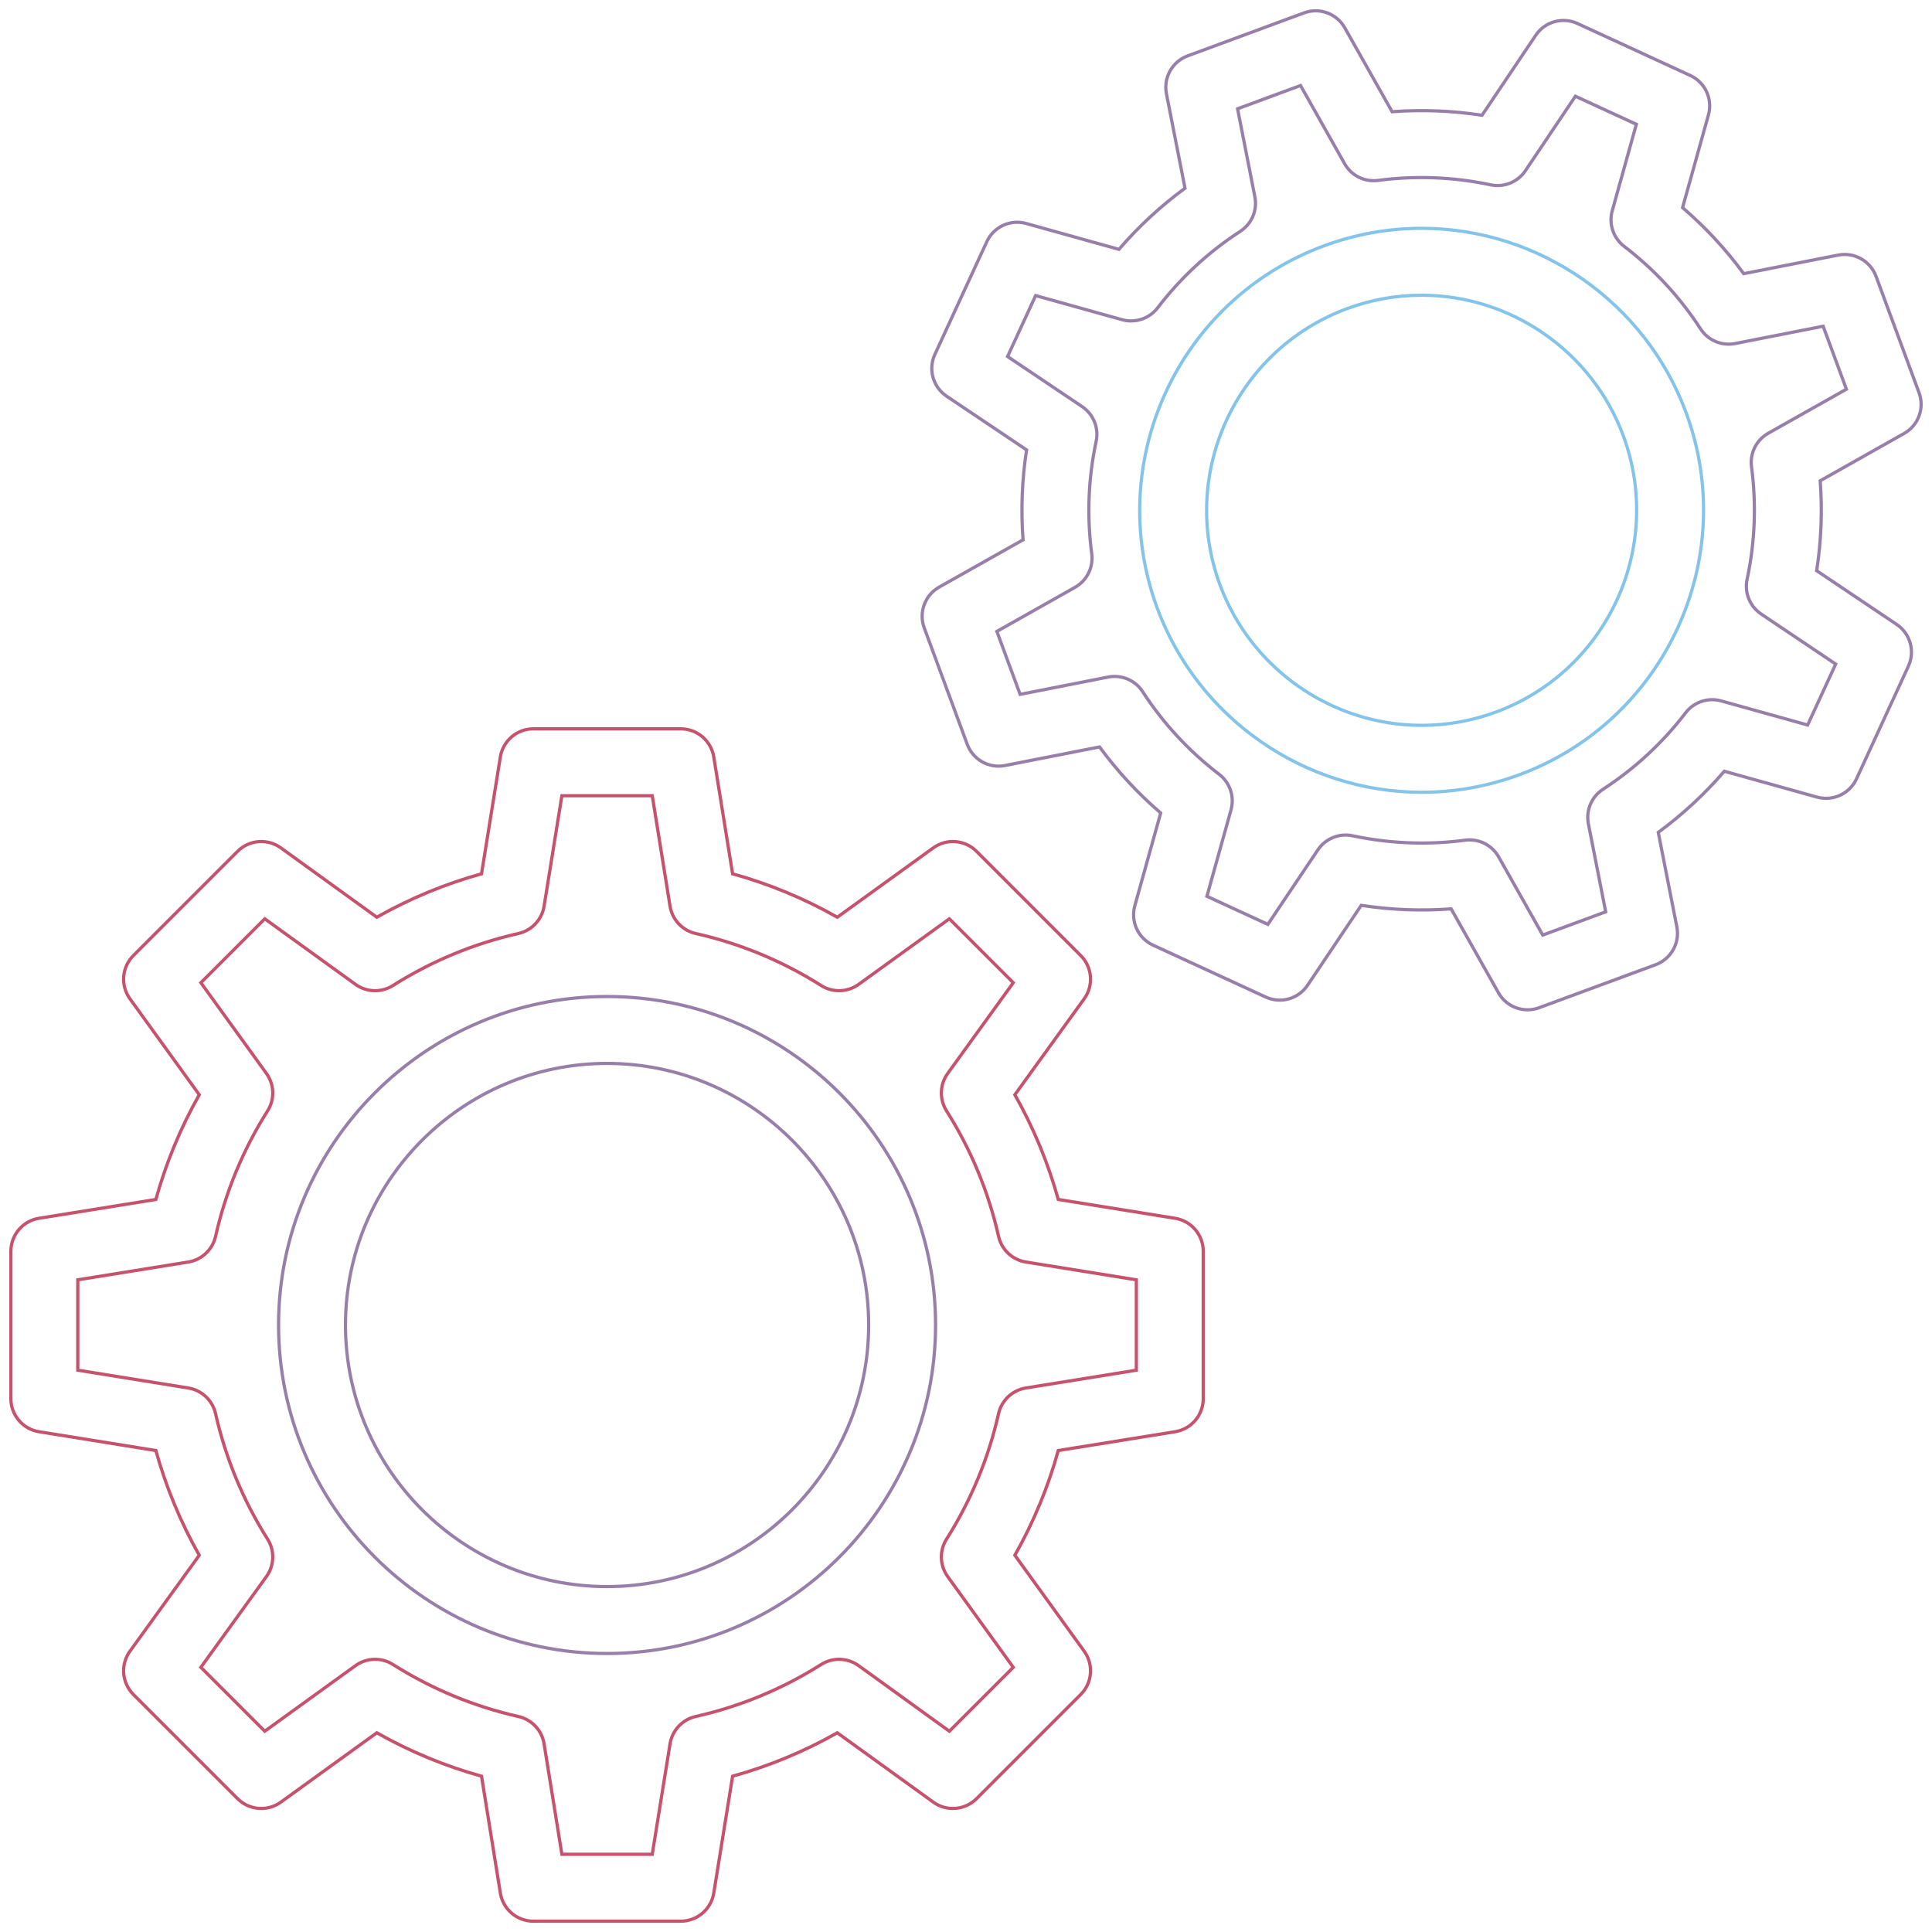
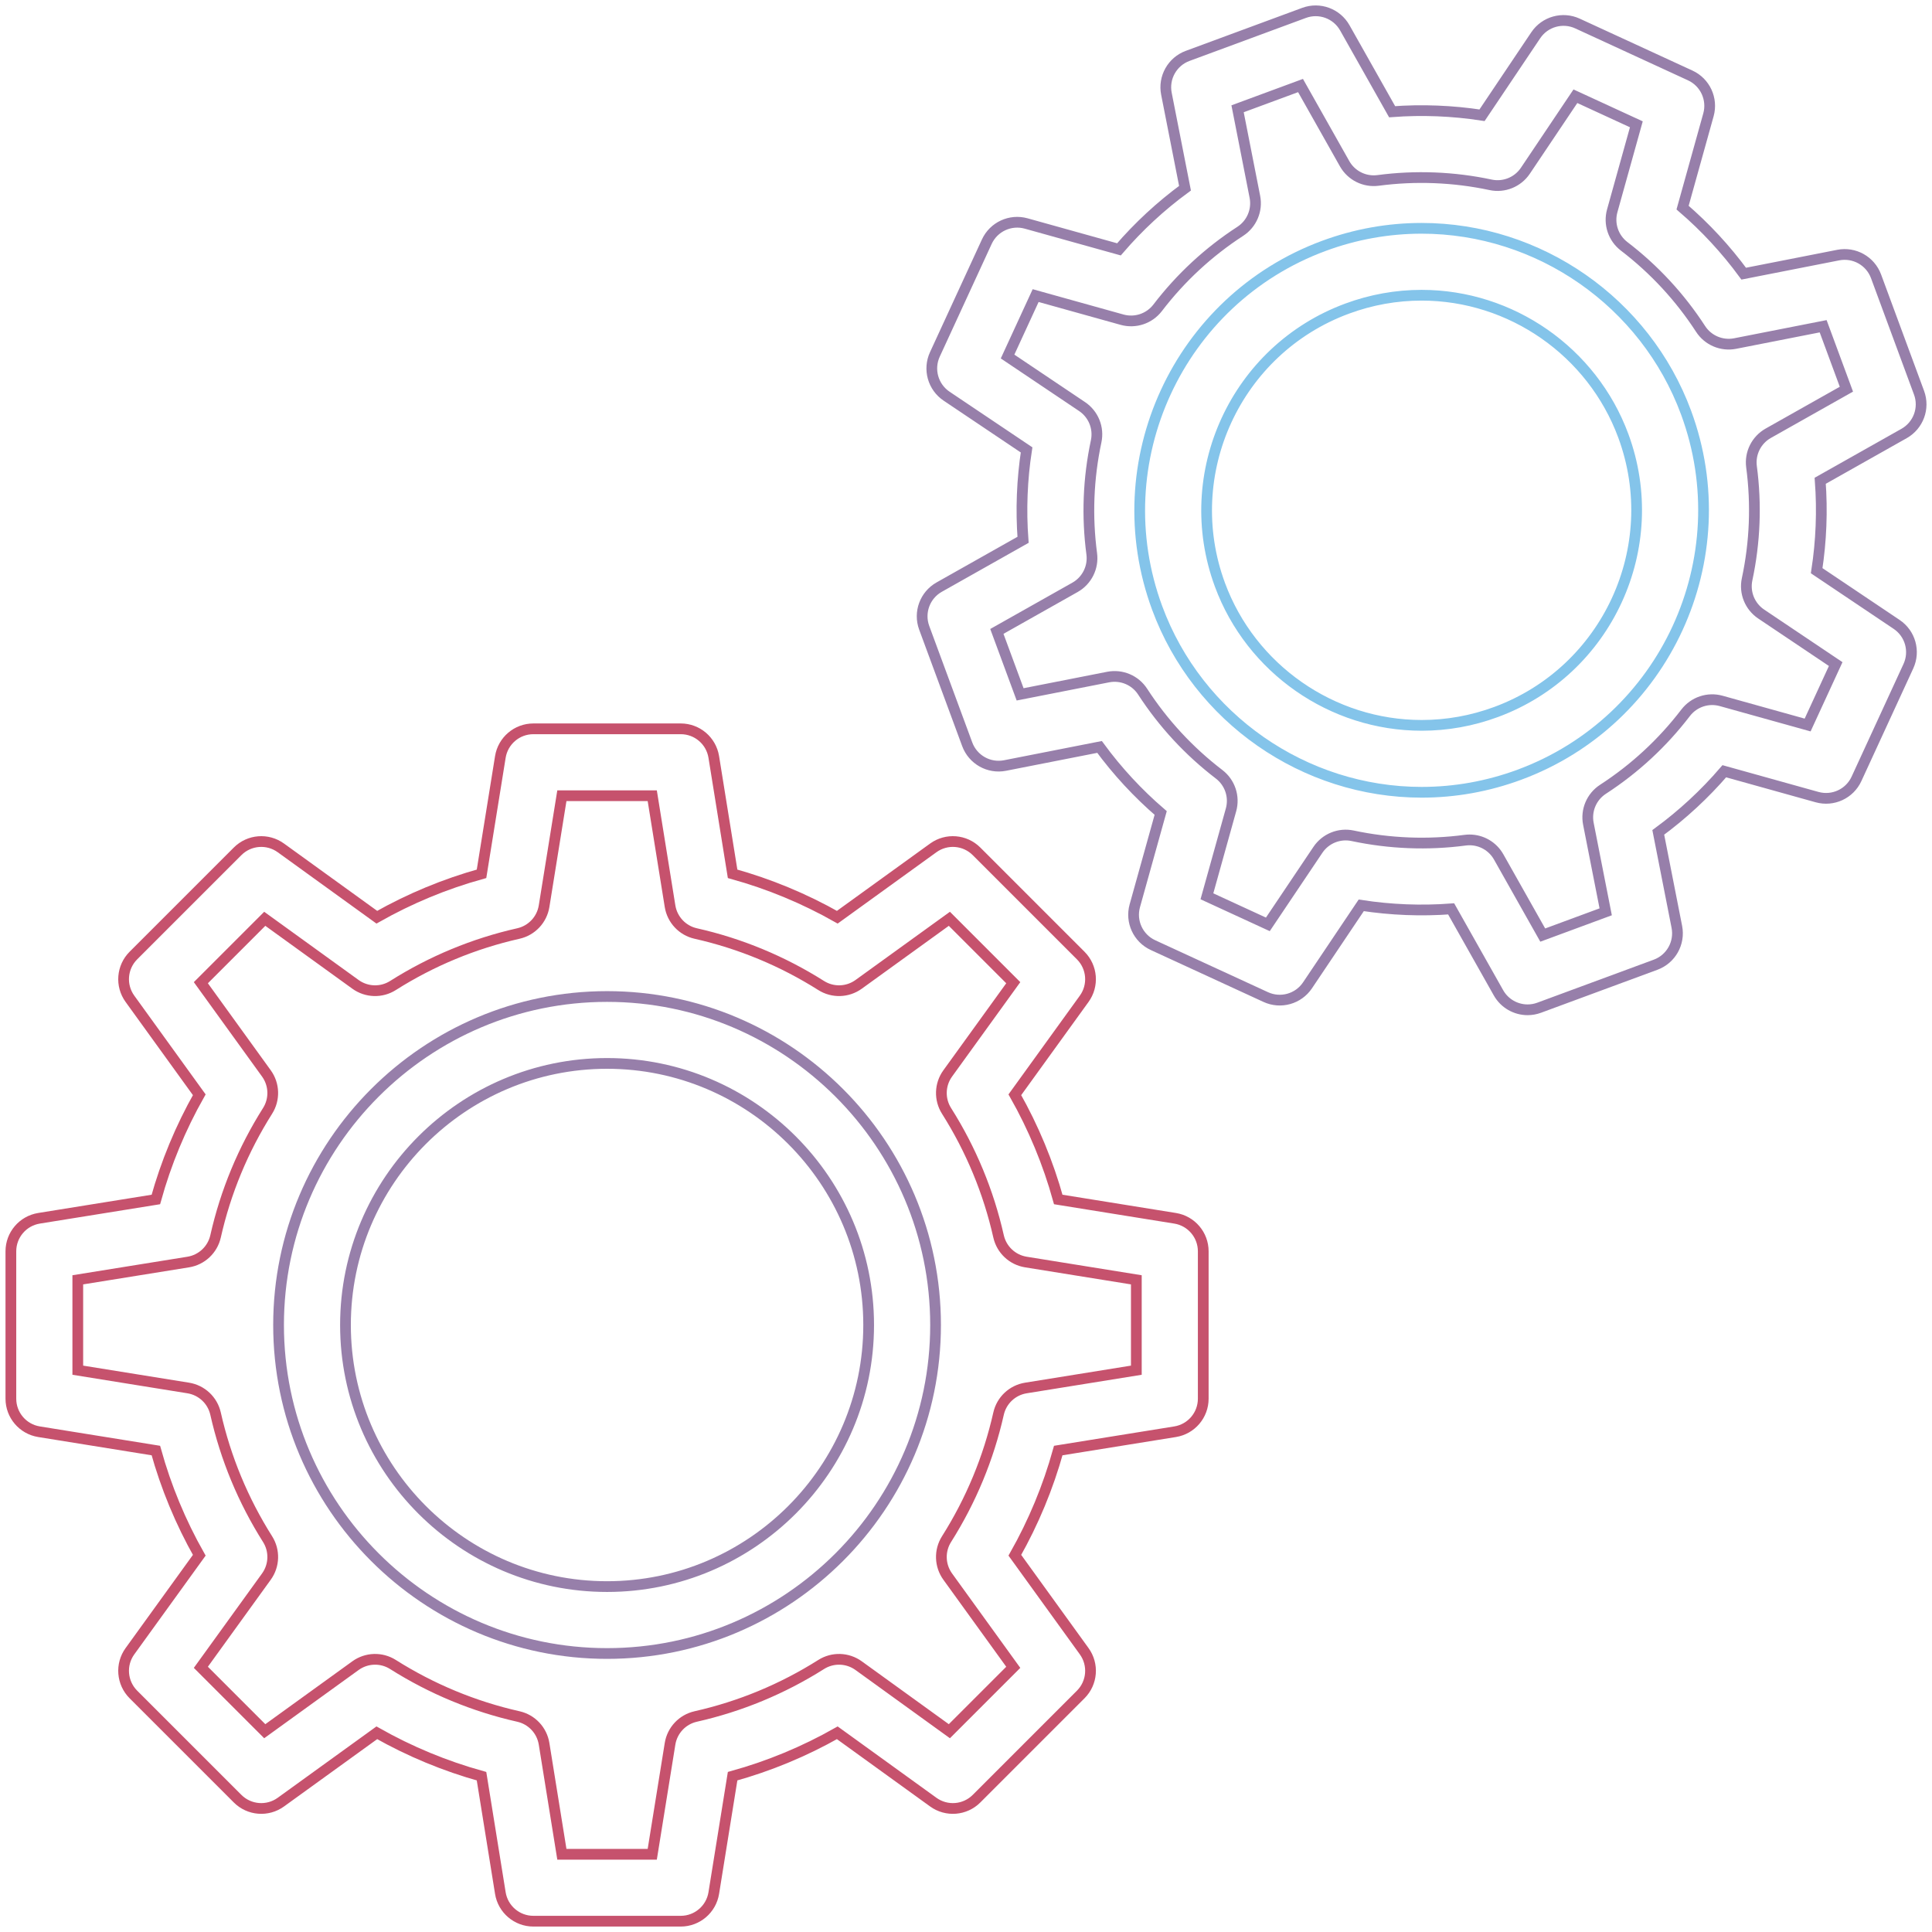
<svg xmlns="http://www.w3.org/2000/svg" version="1.1" id="GEARS" viewBox="0 0 1800 1800" enable-background="new 0 0 1800 1800" xml:space="preserve">
-   <g style="fill: none; stroke:#977faa; stroke-width:3px;">
-     <path data-start="0" data-duration="300" d="M1094.819,1135.051l-108.863-17.528c-9.449-34.07-22.999-66.744-40.445-97.562l64.601-89.408   c8.963-12.402,7.593-29.477-3.227-40.295l-97.074-97.083c-10.828-10.832-27.9-12.188-40.297-3.227l-89.409,64.601   c-30.817-17.446-63.496-30.991-97.557-40.44L665.01,705.239c-2.435-15.106-15.472-26.212-30.774-26.212H496.934   c-15.302,0-28.339,11.105-30.774,26.212l-17.535,108.864c-34.057,9.449-66.731,22.995-97.555,40.445l-89.409-64.601   c-12.399-8.958-29.474-7.597-40.295,3.222l-97.083,97.083c-10.819,10.823-12.187,27.897-3.225,40.3l64.599,89.408   c-17.448,30.826-30.994,63.5-40.443,97.562l-108.866,17.528c-15.106,2.436-26.214,15.472-26.214,30.774v137.306   c0,15.303,11.106,28.339,26.212,30.774l108.868,17.533c9.454,34.062,22.997,66.735,40.443,97.557l-64.599,89.409   c-8.962,12.401-7.595,29.474,3.225,40.297l97.083,97.083c10.819,10.819,27.892,12.181,40.295,3.223l89.409-64.605   c30.822,17.446,63.496,30.992,97.555,40.445l17.535,108.867c2.433,15.107,15.472,26.213,30.774,26.213h137.302   c15.302,0,28.339-11.105,30.774-26.213l17.537-108.871c34.062-9.449,66.736-22.995,97.549-40.437l89.417,64.601   c12.402,8.962,29.478,7.601,40.297-3.223l97.083-97.079c10.819-10.823,12.185-27.895,3.222-40.297l-64.604-89.413   c17.446-30.813,30.991-63.487,40.445-97.557l108.868-17.533c15.105-2.436,26.212-15.472,26.212-30.774v-137.306   C1121.036,1150.522,1109.926,1137.486,1094.819,1135.051z M1058.697,1276.58l-102.915,16.576   c-12.571,2.026-22.647,11.492-25.447,23.916c-9.362,41.506-25.665,80.833-48.459,116.882c-6.806,10.767-6.375,24.591,1.083,34.914   l61.078,84.529l-59.535,59.53l-84.534-61.074c-10.323-7.457-24.147-7.888-34.909-1.083   c-36.058,22.795-75.376,39.093-116.878,48.446c-12.419,2.805-21.89,12.88-23.917,25.451l-16.576,102.92h-84.204l-16.576-102.915   c-2.026-12.571-11.495-22.646-23.916-25.447c-41.495-9.357-80.822-25.66-116.889-48.455c-10.765-6.805-24.588-6.374-34.907,1.083   l-84.525,61.074l-59.535-59.535l61.069-84.524c7.458-10.323,7.889-24.143,1.085-34.909   c-22.796-36.066-39.097-75.394-48.454-116.887c-2.803-12.424-12.878-21.89-25.45-23.916L72.474,1276.58v-84.204l102.912-16.571   c12.574-2.026,22.651-11.497,25.452-23.921c9.351-41.488,25.653-80.812,48.454-116.887c6.804-10.767,6.373-24.586-1.085-34.909   l-61.069-84.525l59.535-59.536l84.525,61.076c10.321,7.458,24.147,7.888,34.909,1.083c36.073-22.806,75.398-39.108,116.882-48.457   c12.424-2.801,21.895-12.88,23.921-25.452l16.576-102.911h84.204l16.576,102.915c2.027,12.571,11.498,22.651,23.917,25.451   c41.502,9.354,80.82,25.656,116.878,48.453c10.767,6.805,24.59,6.375,34.913-1.083l84.53-61.076l59.53,59.536l-61.073,84.53   c-7.458,10.323-7.889,24.146-1.083,34.913c22.799,36.054,39.101,75.376,48.459,116.878c2.8,12.424,12.876,21.895,25.447,23.921   l102.915,16.571V1276.58z" style="stroke:#c6526d" />
-     <path data-start="150" data-duration="100" d="M565.583,928.422c-168.759,0-306.052,137.293-306.052,306.052s137.293,306.053,306.052,306.053   c168.763,0,306.061-137.294,306.061-306.053S734.346,928.422,565.583,928.422z M565.583,1478.187   c-134.384,0-243.713-109.328-243.713-243.713s109.329-243.713,243.713-243.713c134.389,0,243.722,109.328,243.722,243.713   S699.972,1478.187,565.583,1478.187z" />
-     <path data-start="150" data-duration="300" d="M1767.072,581.748l-74.516-50.033c4.279-27.761,5.383-55.804,3.291-83.786l78.155-44.071   c13.328-7.519,19.229-23.595,13.929-37.949l-40.059-108.459c-5.301-14.359-20.233-22.725-35.248-19.79l-88.043,17.302   c-16.598-22.621-35.662-43.215-56.956-61.531l24.099-86.456c4.105-14.741-3.088-30.278-16.984-36.679l-105.002-48.368   c-13.902-6.418-30.392-1.774-38.919,10.932l-50.038,74.52c-27.703-4.253-55.785-5.375-83.777-3.288l-44.075-78.154   c-7.522-13.332-23.595-19.233-37.953-13.928l-108.459,40.058c-14.358,5.301-22.738,20.237-19.786,35.253l17.308,88.03   c-22.625,16.598-43.224,35.666-61.54,56.964l-86.446-24.104c-14.741-4.092-30.282,3.092-36.684,16.985l-48.372,105.002   c-6.401,13.897-1.766,30.387,10.932,38.918l74.511,50.038c-4.274,27.765-5.379,55.808-3.283,83.781l-78.15,44.072   c-13.328,7.519-19.229,23.599-13.928,37.949l40.058,108.463c5.301,14.354,20.256,22.76,35.253,19.786l88.03-17.303   c16.585,22.612,35.648,43.206,56.961,61.535l-24.104,86.451c-4.105,14.737,3.087,30.283,16.984,36.684l105.006,48.366   c13.902,6.404,30.387,1.77,38.919-10.938l50.042-74.512c27.695,4.257,55.781,5.375,83.777,3.288l44.076,78.161   c5.656,10.036,16.176,15.863,27.151,15.863c3.601,0,7.253-0.626,10.792-1.936l108.469-40.06   c14.357-5.301,22.738-20.238,19.785-35.253l-17.307-88.039c22.611-16.589,43.206-35.657,61.535-56.96l86.451,24.104   c14.74,4.092,30.282-3.088,36.684-16.985l48.363-105.006C1784.404,606.769,1779.777,590.28,1767.072,581.748z M1684.125,675.479   l-80.555-22.459c-12.275-3.409-25.378,0.97-33.118,11.08c-21.507,28.091-47.402,52.06-76.968,71.245   c-10.688,6.932-16.08,19.664-13.619,32.161l16.124,82.021l-58.651,21.664l-41.059-72.815c-5.574-9.884-16.002-15.859-27.143-15.859   c-1.361,0-2.735,0.087-4.113,0.27c-34.727,4.623-70.428,3.214-104.798-4.109c-12.445-2.656-25.269,2.535-32.37,13.111   l-46.624,69.418l-56.772-26.147l22.455-80.555c3.418-12.267-0.966-25.382-11.08-33.122c-28.092-21.503-52.06-47.398-71.245-76.963   c-6.927-10.685-19.655-16.072-32.161-13.619l-82.012,16.119l-21.664-58.651l72.811-41.058   c11.093-6.257,17.264-18.629,15.585-31.252c-4.636-34.957-3.253-70.214,4.113-104.793c2.653-12.458-2.539-25.273-13.106-32.374   l-69.427-46.62l26.155-56.777l80.551,22.459c12.264,3.405,25.383-0.97,33.123-11.084c21.48-28.073,47.38-52.042,76.971-71.245   c10.685-6.931,16.076-19.664,13.615-32.161l-16.123-82.012l58.651-21.664l41.058,72.81c6.254,11.093,18.615,17.272,31.257,15.589   c34.727-4.609,70.419-3.209,104.798,4.113c12.44,2.648,25.264-2.539,32.369-13.11l46.62-69.432l56.773,26.151l-22.456,80.563   c-3.418,12.271,0.971,25.387,11.084,33.123c28.065,21.481,52.034,47.372,71.232,76.958c6.936,10.685,19.668,16.059,32.156,13.62   l82.029-16.12l21.664,58.647l-72.818,41.058c-11.094,6.258-17.264,18.629-15.585,31.252c4.64,34.97,3.257,70.228-4.114,104.793   c-2.66,12.458,2.531,25.277,13.106,32.378l69.432,46.62L1684.125,675.479z" />
-     <path data-start="250" data-duration="100" d="M1324.474,212.717c-31.026,0-61.63,5.492-90.97,16.329c-135.858,50.172-205.564,201.52-155.392,337.383   c37.927,102.701,136.95,171.707,246.409,171.716c0.009,0,0.009,0,0.018,0c31.014,0,61.617-5.492,90.952-16.329   c135.854-50.172,205.568-201.52,155.396-337.375C1532.951,281.727,1433.928,212.717,1324.474,212.717z M1393.896,663.338   c-22.402,8.275-45.736,12.467-69.357,12.467c0,0-0.009,0-0.014,0c-83.477-0.004-159.005-52.638-187.936-130.971   c-38.266-103.619,14.898-219.048,118.514-257.311c22.398-8.275,45.736-12.467,69.37-12.467   c83.478,0,159.001,52.638,187.936,130.979C1550.672,509.646,1497.503,625.071,1393.896,663.338z" style="stroke:#84c4ea" />
+   <g style="fill: none ; stroke-width:10px;">
+     <path style="stroke:#c6526d" data-start="0" data-duration="300" d="M1094.819,1135.051l-108.863-17.528c-9.449-34.07-22.999-66.744-40.445-97.562l64.601-89.408   c8.963-12.402,7.593-29.477-3.227-40.295l-97.074-97.083c-10.828-10.832-27.9-12.188-40.297-3.227l-89.409,64.601   c-30.817-17.446-63.496-30.991-97.557-40.44L665.01,705.239c-2.435-15.106-15.472-26.212-30.774-26.212H496.934   c-15.302,0-28.339,11.105-30.774,26.212l-17.535,108.864c-34.057,9.449-66.731,22.995-97.555,40.445l-89.409-64.601   c-12.399-8.958-29.474-7.597-40.295,3.222l-97.083,97.083c-10.819,10.823-12.187,27.897-3.225,40.3l64.599,89.408   c-17.448,30.826-30.994,63.5-40.443,97.562l-108.866,17.528c-15.106,2.436-26.214,15.472-26.214,30.774v137.306   c0,15.303,11.106,28.339,26.212,30.774l108.868,17.533c9.454,34.062,22.997,66.735,40.443,97.557l-64.599,89.409   c-8.962,12.401-7.595,29.474,3.225,40.297l97.083,97.083c10.819,10.819,27.892,12.181,40.295,3.223l89.409-64.605   c30.822,17.446,63.496,30.992,97.555,40.445l17.535,108.867c2.433,15.107,15.472,26.213,30.774,26.213h137.302   c15.302,0,28.339-11.105,30.774-26.213l17.537-108.871c34.062-9.449,66.736-22.995,97.549-40.437l89.417,64.601   c12.402,8.962,29.478,7.601,40.297-3.223l97.083-97.079c10.819-10.823,12.185-27.895,3.222-40.297l-64.604-89.413   c17.446-30.813,30.991-63.487,40.445-97.557l108.868-17.533c15.105-2.436,26.212-15.472,26.212-30.774v-137.306   C1121.036,1150.522,1109.926,1137.486,1094.819,1135.051z M1058.697,1276.58l-102.915,16.576   c-12.571,2.026-22.647,11.492-25.447,23.916c-9.362,41.506-25.665,80.833-48.459,116.882c-6.806,10.767-6.375,24.591,1.083,34.914   l61.078,84.529l-59.535,59.53l-84.534-61.074c-10.323-7.457-24.147-7.888-34.909-1.083   c-36.058,22.795-75.376,39.093-116.878,48.446c-12.419,2.805-21.89,12.88-23.917,25.451l-16.576,102.92h-84.204l-16.576-102.915   c-2.026-12.571-11.495-22.646-23.916-25.447c-41.495-9.357-80.822-25.66-116.889-48.455c-10.765-6.805-24.588-6.374-34.907,1.083   l-84.525,61.074l-59.535-59.535l61.069-84.524c7.458-10.323,7.889-24.143,1.085-34.909   c-22.796-36.066-39.097-75.394-48.454-116.887c-2.803-12.424-12.878-21.89-25.45-23.916L72.474,1276.58v-84.204l102.912-16.571   c12.574-2.026,22.651-11.497,25.452-23.921c9.351-41.488,25.653-80.812,48.454-116.887c6.804-10.767,6.373-24.586-1.085-34.909   l-61.069-84.525l59.535-59.536l84.525,61.076c10.321,7.458,24.147,7.888,34.909,1.083c36.073-22.806,75.398-39.108,116.882-48.457   c12.424-2.801,21.895-12.88,23.921-25.452l16.576-102.911h84.204l16.576,102.915c2.027,12.571,11.498,22.651,23.917,25.451   c41.502,9.354,80.82,25.656,116.878,48.453c10.767,6.805,24.59,6.375,34.913-1.083l84.53-61.076l59.53,59.536l-61.073,84.53   c-7.458,10.323-7.889,24.146-1.083,34.913c22.799,36.054,39.101,75.376,48.459,116.878c2.8,12.424,12.876,21.895,25.447,23.921   l102.915,16.571V1276.58z" />
+     <path style="stroke:#977faa" data-start="150" data-duration="100" d="M565.583,928.422c-168.759,0-306.052,137.293-306.052,306.052s137.293,306.053,306.052,306.053   c168.763,0,306.061-137.294,306.061-306.053S734.346,928.422,565.583,928.422z M565.583,1478.187   c-134.384,0-243.713-109.328-243.713-243.713s109.329-243.713,243.713-243.713c134.389,0,243.722,109.328,243.722,243.713   S699.972,1478.187,565.583,1478.187z" />
+     <path style="stroke:#977faa" data-start="150" data-duration="300" d="M1767.072,581.748l-74.516-50.033c4.279-27.761,5.383-55.804,3.291-83.786l78.155-44.071   c13.328-7.519,19.229-23.595,13.929-37.949l-40.059-108.459c-5.301-14.359-20.233-22.725-35.248-19.79l-88.043,17.302   c-16.598-22.621-35.662-43.215-56.956-61.531l24.099-86.456c4.105-14.741-3.088-30.278-16.984-36.679l-105.002-48.368   c-13.902-6.418-30.392-1.774-38.919,10.932l-50.038,74.52c-27.703-4.253-55.785-5.375-83.777-3.288l-44.075-78.154   c-7.522-13.332-23.595-19.233-37.953-13.928l-108.459,40.058c-14.358,5.301-22.738,20.237-19.786,35.253l17.308,88.03   c-22.625,16.598-43.224,35.666-61.54,56.964l-86.446-24.104c-14.741-4.092-30.282,3.092-36.684,16.985l-48.372,105.002   c-6.401,13.897-1.766,30.387,10.932,38.918l74.511,50.038c-4.274,27.765-5.379,55.808-3.283,83.781l-78.15,44.072   c-13.328,7.519-19.229,23.599-13.928,37.949l40.058,108.463c5.301,14.354,20.256,22.76,35.253,19.786l88.03-17.303   c16.585,22.612,35.648,43.206,56.961,61.535l-24.104,86.451c-4.105,14.737,3.087,30.283,16.984,36.684l105.006,48.366   c13.902,6.404,30.387,1.77,38.919-10.938l50.042-74.512c27.695,4.257,55.781,5.375,83.777,3.288l44.076,78.161   c5.656,10.036,16.176,15.863,27.151,15.863c3.601,0,7.253-0.626,10.792-1.936l108.469-40.06   c14.357-5.301,22.738-20.238,19.785-35.253l-17.307-88.039c22.611-16.589,43.206-35.657,61.535-56.96l86.451,24.104   c14.74,4.092,30.282-3.088,36.684-16.985l48.363-105.006C1784.404,606.769,1779.777,590.28,1767.072,581.748z M1684.125,675.479   l-80.555-22.459c-12.275-3.409-25.378,0.97-33.118,11.08c-21.507,28.091-47.402,52.06-76.968,71.245   c-10.688,6.932-16.08,19.664-13.619,32.161l16.124,82.021l-58.651,21.664l-41.059-72.815c-5.574-9.884-16.002-15.859-27.143-15.859   c-1.361,0-2.735,0.087-4.113,0.27c-34.727,4.623-70.428,3.214-104.798-4.109c-12.445-2.656-25.269,2.535-32.37,13.111   l-46.624,69.418l-56.772-26.147l22.455-80.555c3.418-12.267-0.966-25.382-11.08-33.122c-28.092-21.503-52.06-47.398-71.245-76.963   c-6.927-10.685-19.655-16.072-32.161-13.619l-82.012,16.119l-21.664-58.651l72.811-41.058   c11.093-6.257,17.264-18.629,15.585-31.252c-4.636-34.957-3.253-70.214,4.113-104.793c2.653-12.458-2.539-25.273-13.106-32.374   l-69.427-46.62l26.155-56.777l80.551,22.459c12.264,3.405,25.383-0.97,33.123-11.084c21.48-28.073,47.38-52.042,76.971-71.245   c10.685-6.931,16.076-19.664,13.615-32.161l-16.123-82.012l58.651-21.664l41.058,72.81c6.254,11.093,18.615,17.272,31.257,15.589   c34.727-4.609,70.419-3.209,104.798,4.113c12.44,2.648,25.264-2.539,32.369-13.11l46.62-69.432l56.773,26.151l-22.456,80.563   c-3.418,12.271,0.971,25.387,11.084,33.123c28.065,21.481,52.034,47.372,71.232,76.958c6.936,10.685,19.668,16.059,32.156,13.62   l82.029-16.12l21.664,58.647l-72.818,41.058c-11.094,6.258-17.264,18.629-15.585,31.252c4.64,34.97,3.257,70.228-4.114,104.793   c-2.66,12.458,2.531,25.277,13.106,32.378l69.432,46.62L1684.125,675.479z" />
+     <path style="stroke:#84c4ea" data-start="250" data-duration="100" d="M1324.474,212.717c-31.026,0-61.63,5.492-90.97,16.329c-135.858,50.172-205.564,201.52-155.392,337.383   c37.927,102.701,136.95,171.707,246.409,171.716c0.009,0,0.009,0,0.018,0c31.014,0,61.617-5.492,90.952-16.329   c135.854-50.172,205.568-201.52,155.396-337.375C1532.951,281.727,1433.928,212.717,1324.474,212.717z M1393.896,663.338   c-22.402,8.275-45.736,12.467-69.357,12.467c0,0-0.009,0-0.014,0c-83.477-0.004-159.005-52.638-187.936-130.971   c-38.266-103.619,14.898-219.048,118.514-257.311c22.398-8.275,45.736-12.467,69.37-12.467   c83.478,0,159.001,52.638,187.936,130.979C1550.672,509.646,1497.503,625.071,1393.896,663.338z" />
  </g>
</svg>
